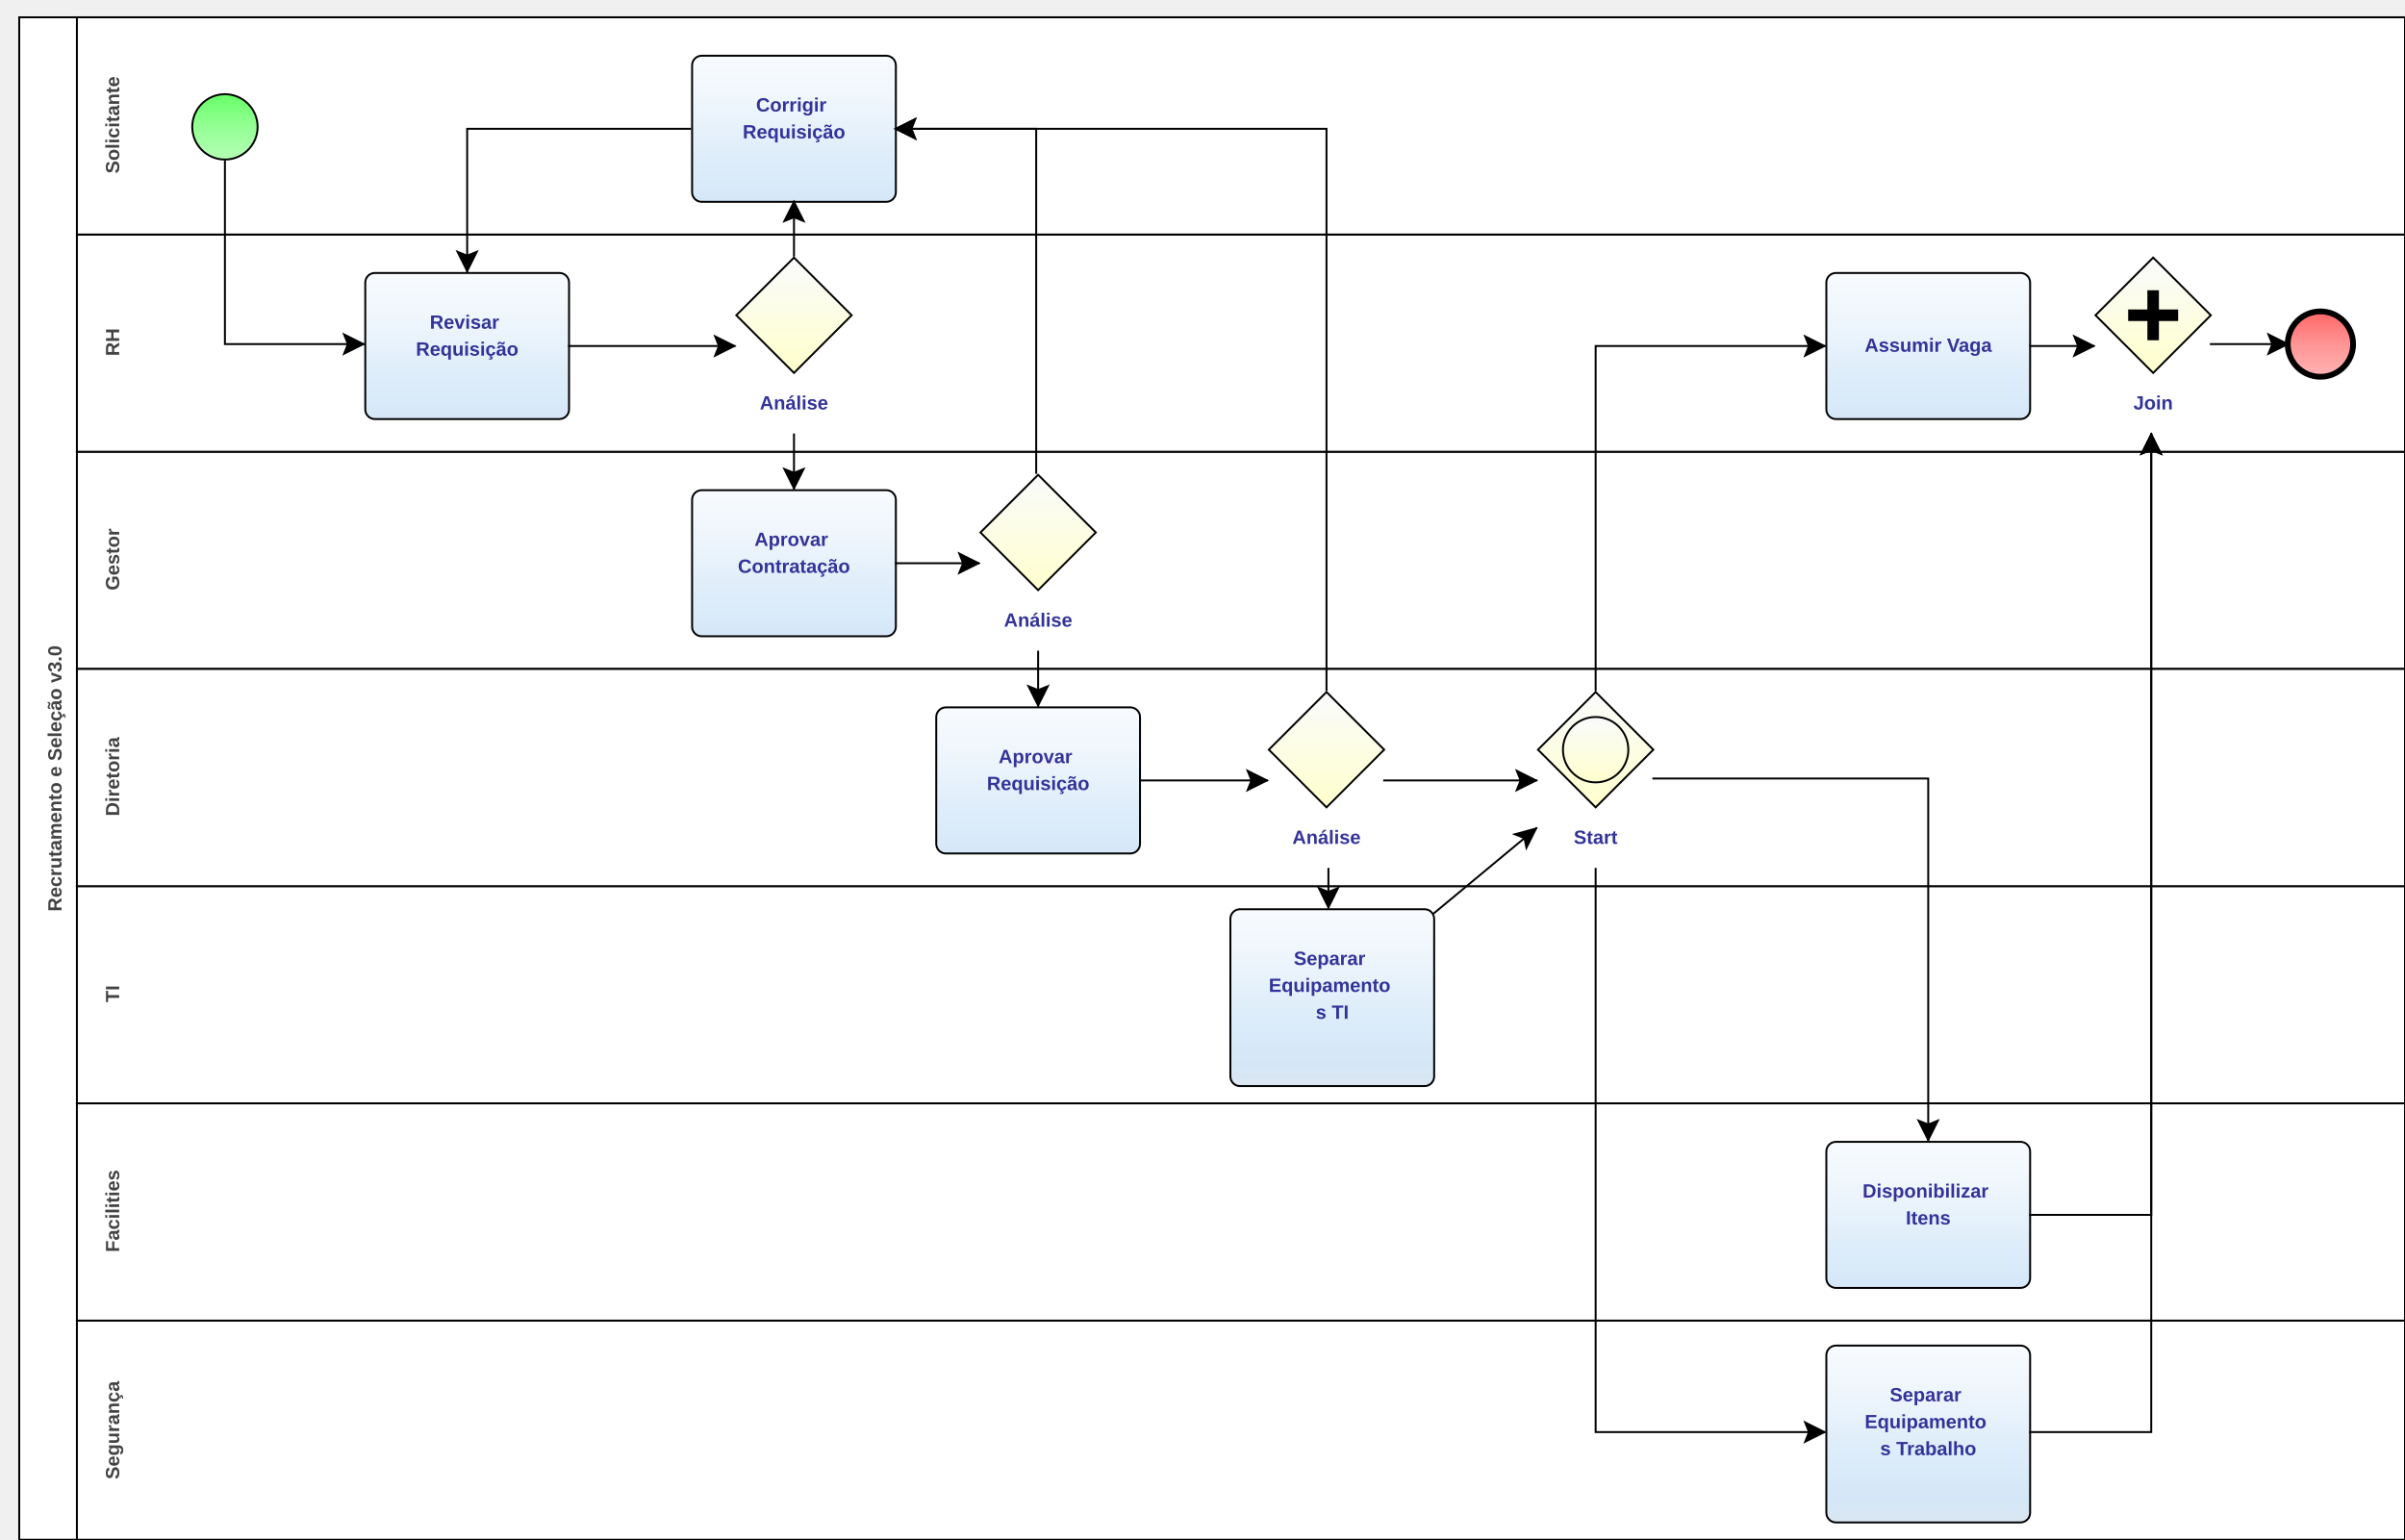
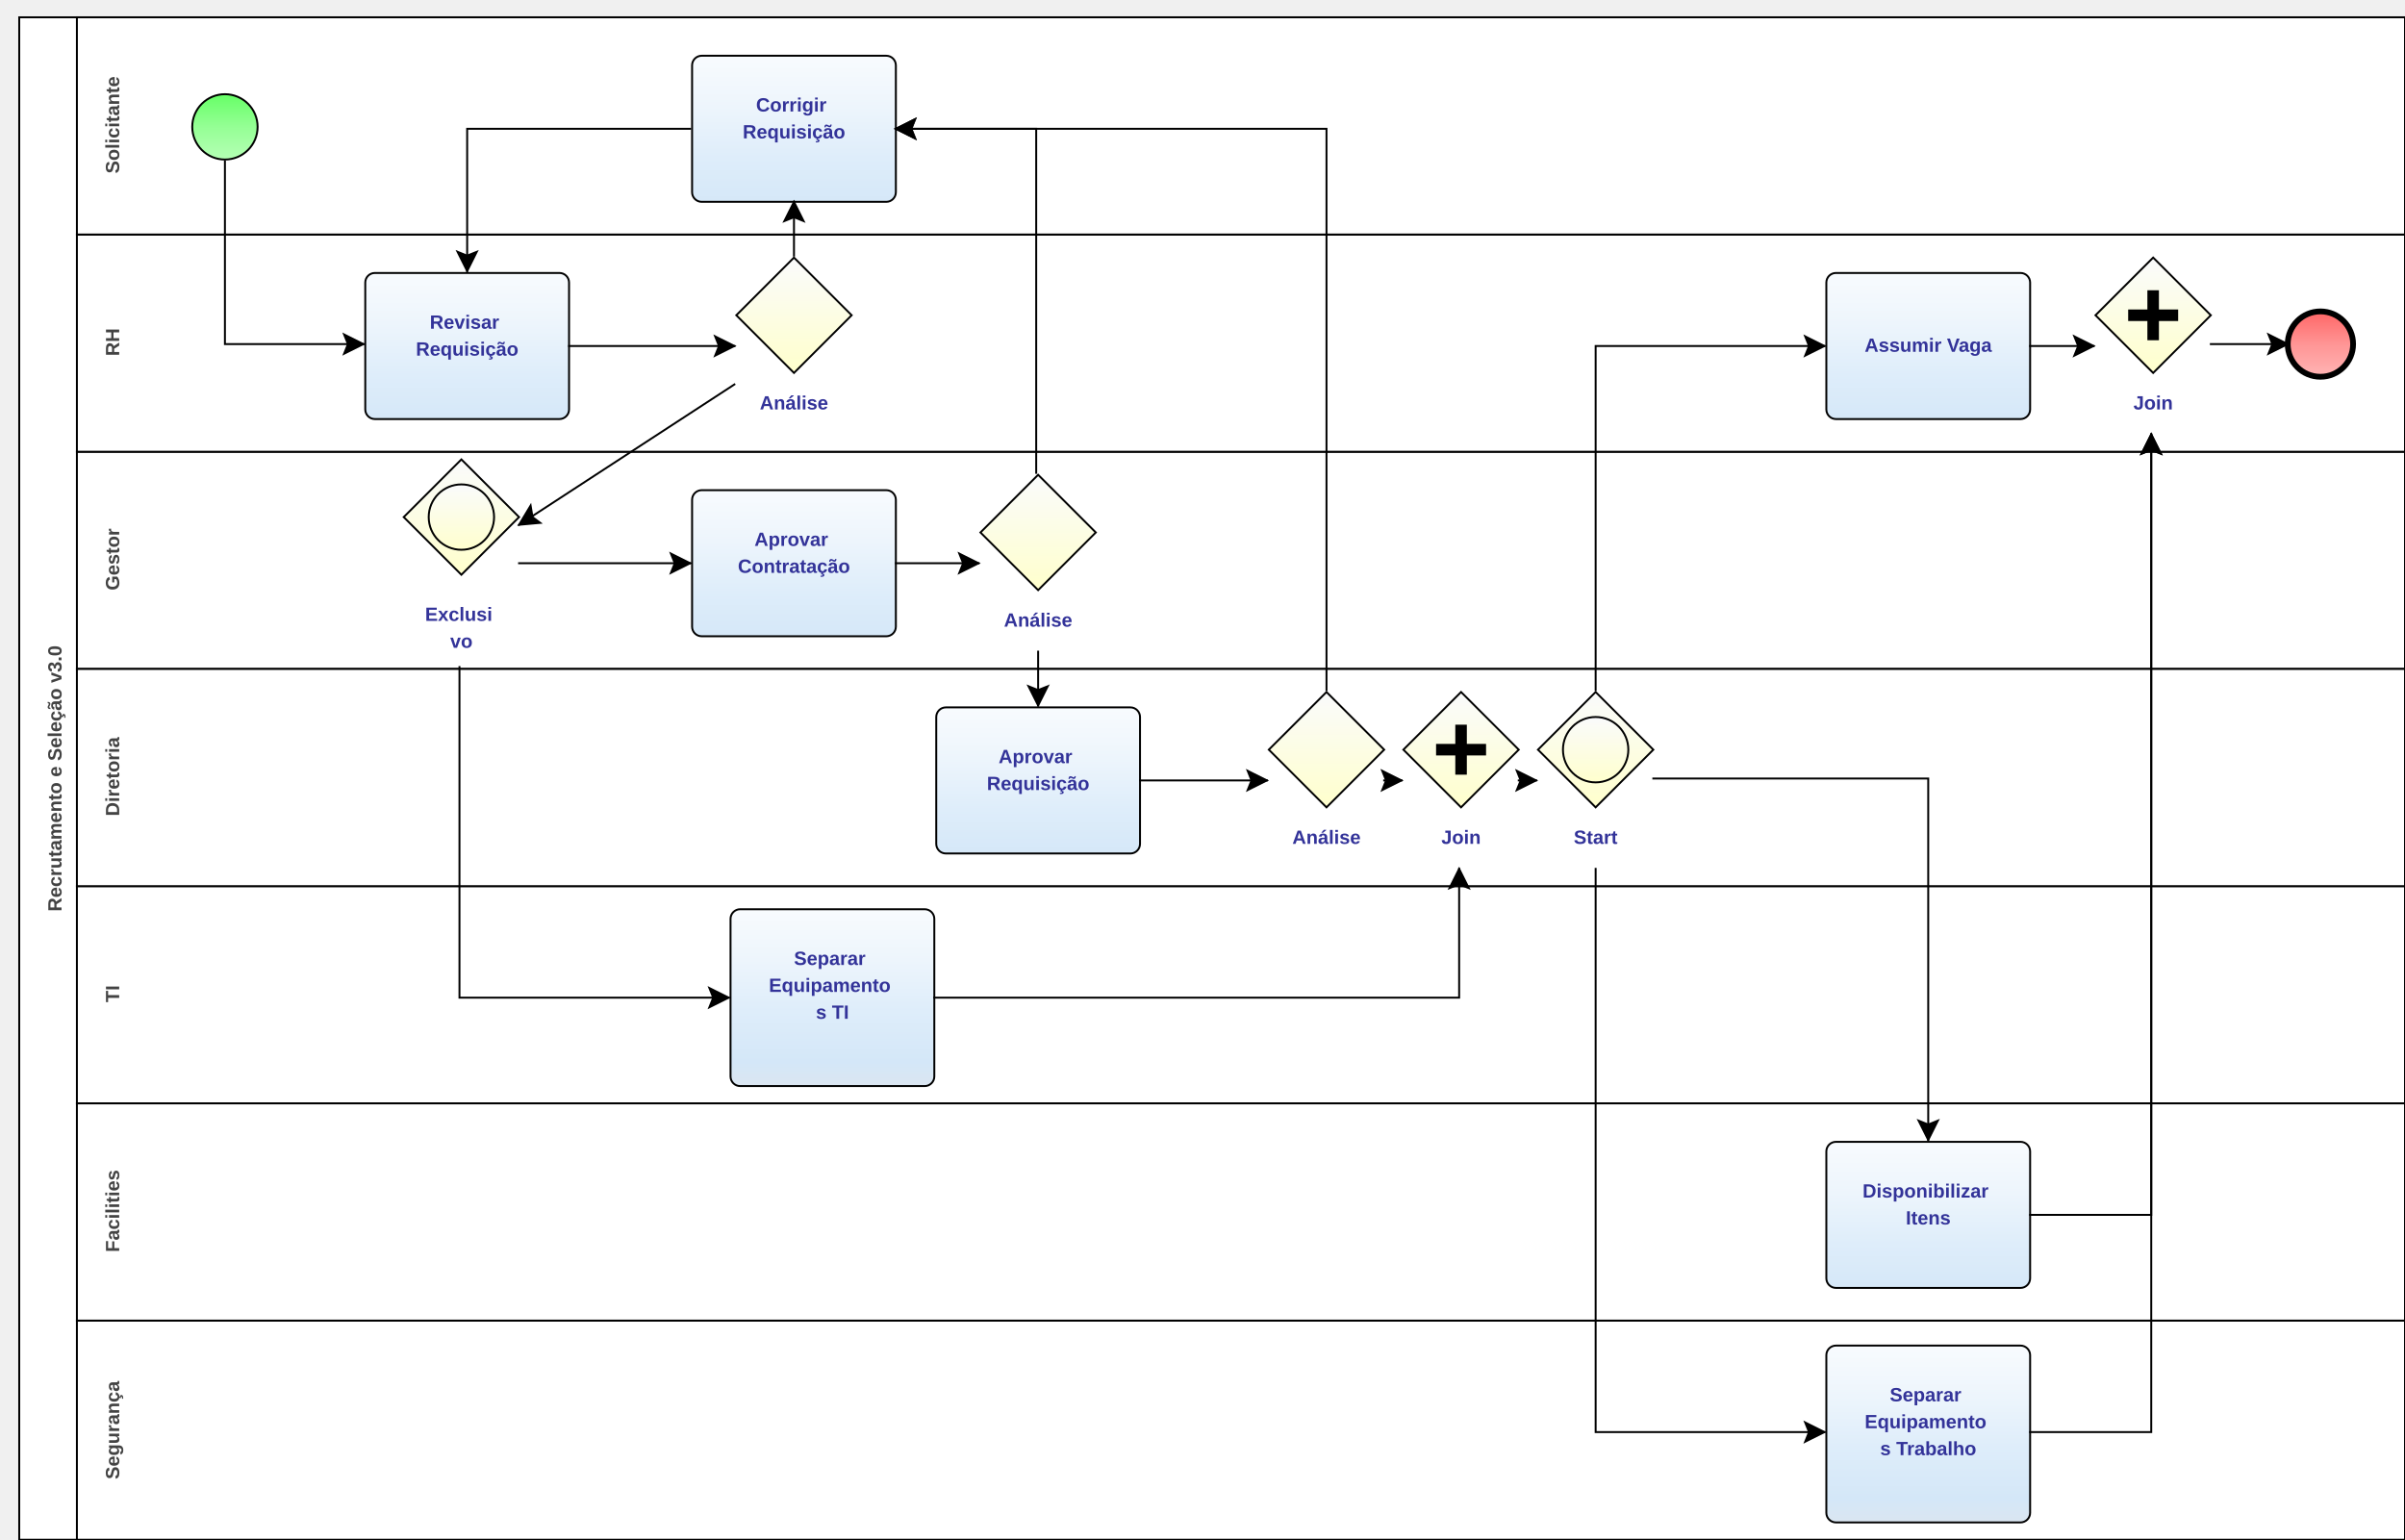
<svg xmlns="http://www.w3.org/2000/svg" xmlns:xlink="http://www.w3.org/1999/xlink" style="stroke-dasharray:none; shape-rendering:auto; font-family:'Arial'; text-rendering:auto; fill-opacity:1; color-interpolation:auto; color-rendering:auto; font-size:12; fill:black; stroke:black; image-rendering:auto; stroke-miterlimit:10; stroke-linecap:square; stroke-linejoin:miter; font-style:normal; stroke-width:1; stroke-dashoffset:0; font-weight:normal; stroke-opacity:1;" contentScriptType="text/ecmascript" preserveAspectRatio="xMidYMid meet" zoomAndPan="magnify" version="1.0" contentStyleType="text/css" xml:xlink="http://www.w3.org/1999/xlink" width="1251" height="801">
  <rect x="10" y="9" width="1241" height="792" ry="0" rx="0" style="stroke:#000000; fill:#FFFFFF" />
  <rect x="40" y="235" width="1211" height="113" ry="0" rx="0" style="stroke:#000000; fill:#FFFFFF" />
  <g componentSequence="8">
    <text x="-291" y="48" transform="rotate(270)" text-anchor="middle" style="font-weight:bold;font-size:10px;stroke:none; fill:#434343">
      <tspan dy="14" x="-291">Gestor</tspan>
    </text>
  </g>
  <rect x="40" y="687" width="1211" height="114" ry="0" rx="0" style="stroke:#000000; fill:#FFFFFF" />
  <g componentSequence="7">
    <text x="-744" y="48" transform="rotate(270)" text-anchor="middle" style="font-weight:bold;font-size:10px;stroke:none; fill:#434343">
      <tspan dy="14" x="-744">Segurança</tspan>
    </text>
  </g>
  <rect x="40" y="461" width="1211" height="113" ry="0" rx="0" style="stroke:#000000; fill:#FFFFFF" />
  <g componentSequence="6">
    <text x="-517" y="48" transform="rotate(270)" text-anchor="middle" style="font-weight:bold;font-size:10px;stroke:none; fill:#434343">
      <tspan dy="14" x="-517">TI</tspan>
    </text>
  </g>
  <rect x="40" y="348" width="1211" height="113" ry="0" rx="0" style="stroke:#000000; fill:#FFFFFF" />
  <g componentSequence="5">
    <text x="-404" y="48" transform="rotate(270)" text-anchor="middle" style="font-weight:bold;font-size:10px;stroke:none; fill:#434343">
      <tspan dy="14" x="-404">Diretoria</tspan>
    </text>
  </g>
  <rect x="40" y="122" width="1211" height="113" ry="0" rx="0" style="stroke:#000000; fill:#FFFFFF" />
  <g componentSequence="4">
    <text x="-178" y="48" transform="rotate(270)" text-anchor="middle" style="font-weight:bold;font-size:10px;stroke:none; fill:#434343">
      <tspan dy="14" x="-178">RH</tspan>
    </text>
  </g>
  <rect x="40" y="574" width="1211" height="113" ry="0" rx="0" style="stroke:#000000; fill:#FFFFFF" />
  <g componentSequence="3">
    <text x="-630" y="48" transform="rotate(270)" text-anchor="middle" style="font-weight:bold;font-size:10px;stroke:none; fill:#434343">
      <tspan dy="14" x="-630">Facilities</tspan>
    </text>
  </g>
  <rect x="40" y="9" width="1211" height="113" ry="0" rx="0" style="stroke:#000000; fill:#FFFFFF" />
  <g componentSequence="2">
    <text x="-65" y="48" transform="rotate(270)" text-anchor="middle" style="font-weight:bold;font-size:10px;stroke:none; fill:#434343">
      <tspan dy="14" x="-65">Solicitante</tspan>
    </text>
  </g>
  <g componentSequence="1">
    <text x="-405" y="18" transform="rotate(270)" text-anchor="middle" style="font-weight:bold;font-size:10px;stroke:none; fill:#434343">
      <tspan dy="14" x="-405">Recrutamento e Seleção v3.0</tspan>
    </text>
  </g>
  <g sequence="1">
-     <ellipse cx="117" cy="66" rx="17" ry="17" stroke-width="1" style="fill:url(#linearGradient66FF6696FF96B6FFB6_1713442101);" stroke="336633" />
+     <ellipse cx="117" cy="66" rx="17" ry="17" stroke-width="1" style="fill:url(#linearGradient66FF6696FF96B6FFB6_564213942);" stroke="336633" />
  </g>
  <g sequence="2">
-     <rect x="950" y="142" width="106" height="76" ry="5" rx="5" style="fill:url(#linearGradientF8FBFEEDF5FCDEEDFAD4E7F8E2E5E9_1759969153);" stroke="191970" />
+     <rect x="950" y="142" width="106" height="76" ry="5" rx="5" style="fill:url(#linearGradientF8FBFEEDF5FCDEEDFAD4E7F8E2E5E9_795267826);" stroke="191970" />
  </g>
  <g componentSequence="2">
    <text x="1003" y="169" text-anchor="middle" style="font-weight:bold;font-size:10px;stroke:none; fill:#333399">
      <tspan dy="14" x="1003">Assumir Vaga</tspan>
    </text>
  </g>
  <g sequence="10">
-     <rect x="640" y="473" width="106" height="92" ry="5" rx="5" style="fill:url(#linearGradientF8FBFEEDF5FCDEEDFAD4E7F8E2E5E9_1826186821);" stroke="191970" />
+     <rect x="380" y="473" width="106" height="92" ry="5" rx="5" style="fill:url(#linearGradientF8FBFEEDF5FCDEEDFAD4E7F8E2E5E9_727274438);" stroke="191970" />
  </g>
  <g componentSequence="10">
-     <text x="693" y="488" text-anchor="middle" style="font-weight:bold;font-size:10px;stroke:none; fill:#333399">
-       <tspan dy="14" x="693">Separar</tspan>
-       <tspan dy="14" x="693">Equipamento</tspan>
-       <tspan dy="14" x="693">s TI</tspan>
+     <text x="433" y="488" text-anchor="middle" style="font-weight:bold;font-size:10px;stroke:none; fill:#333399">
+       <tspan dy="14" x="433">Separar</tspan>
+       <tspan dy="14" x="433">Equipamento</tspan>
+       <tspan dy="14" x="433">s TI</tspan>
    </text>
  </g>
  <g sequence="12">
-     <polygon points=" 1090 164 1120 134 1150 164 1120 194 1090 164" style="fill:url(#linearGradientFAFBFCFFFFCC_702281146);" stroke="000000" />
+     <polygon points=" 1090 164 1120 134 1150 164 1120 194 1090 164" style="fill:url(#linearGradientFAFBFCFFFFCC_1851513033);" stroke="000000" />
  </g>
  <path style="fill:none; stroke-width:6; stroke:#000000;" d="M1110.0 164.0 L1130.0 164.0" />
  <path style="fill:none; stroke-width:6; stroke:#000000;" d="M1120.0 154.0 L1120.0 174.0" />
  <g componentSequence="12">
    <text x="1120" y="199" text-anchor="middle" style="font-weight:bold;font-size:10px;stroke:none; fill:#333399">
      <tspan dy="14" x="1120">Join</tspan>
    </text>
  </g>
  <g sequence="35">
-     <ellipse cx="1207" cy="179" rx="17" ry="17" stroke-width="3" style="fill:url(#linearGradientFF6666FF9696FFB6B6_1207766289);" stroke="993333" />
+     <ellipse cx="1207" cy="179" rx="17" ry="17" stroke-width="3" style="fill:url(#linearGradientFF6666FF9696FFB6B6_1184315708);" stroke="993333" />
  </g>
  <g sequence="56">
-     <rect x="950" y="594" width="106" height="76" ry="5" rx="5" style="fill:url(#linearGradientF8FBFEEDF5FCDEEDFAD4E7F8E2E5E9_406386840);" stroke="191970" />
+     <rect x="950" y="594" width="106" height="76" ry="5" rx="5" style="fill:url(#linearGradientF8FBFEEDF5FCDEEDFAD4E7F8E2E5E9_1602196062);" stroke="191970" />
  </g>
  <g componentSequence="56">
    <text x="1003" y="609" text-anchor="middle" style="font-weight:bold;font-size:10px;stroke:none; fill:#333399">
      <tspan dy="14" x="1003">Disponibilizar</tspan>
      <tspan dy="14" x="1003">Itens</tspan>
    </text>
  </g>
  <g sequence="61">
-     <polygon points=" 800 390 830 360 860 390 830 420 800 390" style="fill:url(#linearGradientFAFBFCFFFFCC_1072979604);" stroke="000000" />
-   </g>
-   <ellipse cx="830" cy="390" rx="17" ry="17" stroke-width="1" style="fill:url(#linearGradientFAFBFCFFFFCC_1240730357);" stroke="000000" />
+     <polygon points=" 800 390 830 360 860 390 830 420 800 390" style="fill:url(#linearGradientFAFBFCFFFFCC_1046031636);" stroke="000000" />
+   </g>
+   <ellipse cx="830" cy="390" rx="17" ry="17" stroke-width="1" style="fill:url(#linearGradientFAFBFCFFFFCC_242493318);" stroke="000000" />
  <g componentSequence="61">
    <text x="830" y="425" text-anchor="middle" style="font-weight:bold;font-size:10px;stroke:none; fill:#333399">
      <tspan dy="14" x="830">Start</tspan>
    </text>
  </g>
  <g sequence="68">
-     <rect x="190" y="142" width="106" height="76" ry="5" rx="5" style="fill:url(#linearGradientF8FBFEEDF5FCDEEDFAD4E7F8E2E5E9_1716392799);" stroke="191970" />
+     <rect x="190" y="142" width="106" height="76" ry="5" rx="5" style="fill:url(#linearGradientF8FBFEEDF5FCDEEDFAD4E7F8E2E5E9_1901441453);" stroke="191970" />
  </g>
  <g componentSequence="68">
    <text x="243" y="157" text-anchor="middle" style="font-weight:bold;font-size:10px;stroke:none; fill:#333399">
      <tspan dy="14" x="243">Revisar</tspan>
      <tspan dy="14" x="243">Requisição</tspan>
    </text>
  </g>
  <g sequence="69">
-     <polygon points=" 383 164 413 134 443 164 413 194 383 164" style="fill:url(#linearGradientFAFBFCFFFFCC_963500854);" stroke="000000" />
+     <polygon points=" 383 164 413 134 443 164 413 194 383 164" style="fill:url(#linearGradientFAFBFCFFFFCC_1385898171);" stroke="000000" />
  </g>
  <g componentSequence="69">
    <text x="413" y="199" text-anchor="middle" style="font-weight:bold;font-size:10px;stroke:none; fill:#333399">
      <tspan dy="14" x="413">Análise</tspan>
    </text>
  </g>
  <g sequence="71">
-     <rect x="360" y="29" width="106" height="76" ry="5" rx="5" style="fill:url(#linearGradientF8FBFEEDF5FCDEEDFAD4E7F8E2E5E9_619721329);" stroke="191970" />
+     <rect x="360" y="29" width="106" height="76" ry="5" rx="5" style="fill:url(#linearGradientF8FBFEEDF5FCDEEDFAD4E7F8E2E5E9_626886257);" stroke="191970" />
  </g>
  <g componentSequence="71">
    <text x="413" y="44" text-anchor="middle" style="font-weight:bold;font-size:10px;stroke:none; fill:#333399">
      <tspan dy="14" x="413">Corrigir</tspan>
      <tspan dy="14" x="413">Requisição</tspan>
    </text>
  </g>
  <g sequence="74">
-     <rect x="487" y="368" width="106" height="76" ry="5" rx="5" style="fill:url(#linearGradientF8FBFEEDF5FCDEEDFAD4E7F8E2E5E9_1304049592);" stroke="191970" />
+     <rect x="487" y="368" width="106" height="76" ry="5" rx="5" style="fill:url(#linearGradientF8FBFEEDF5FCDEEDFAD4E7F8E2E5E9_171629899);" stroke="191970" />
  </g>
  <g componentSequence="74">
    <text x="540" y="383" text-anchor="middle" style="font-weight:bold;font-size:10px;stroke:none; fill:#333399">
      <tspan dy="14" x="540">Aprovar</tspan>
      <tspan dy="14" x="540">Requisição</tspan>
    </text>
  </g>
  <g sequence="82">
-     <polygon points=" 660 390 690 360 720 390 690 420 660 390" style="fill:url(#linearGradientFAFBFCFFFFCC_1534595515);" stroke="000000" />
+     <polygon points=" 660 390 690 360 720 390 690 420 660 390" style="fill:url(#linearGradientFAFBFCFFFFCC_1455349112);" stroke="000000" />
  </g>
  <g componentSequence="82">
    <text x="690" y="425" text-anchor="middle" style="font-weight:bold;font-size:10px;stroke:none; fill:#333399">
      <tspan dy="14" x="690">Análise</tspan>
    </text>
  </g>
  <g sequence="91">
-     <rect x="950" y="700" width="106" height="92" ry="5" rx="5" style="fill:url(#linearGradientF8FBFEEDF5FCDEEDFAD4E7F8E2E5E9_203150729);" stroke="191970" />
+     <rect x="950" y="700" width="106" height="92" ry="5" rx="5" style="fill:url(#linearGradientF8FBFEEDF5FCDEEDFAD4E7F8E2E5E9_1563144684);" stroke="191970" />
  </g>
  <g componentSequence="91">
    <text x="1003" y="715" text-anchor="middle" style="font-weight:bold;font-size:10px;stroke:none; fill:#333399">
      <tspan dy="14" x="1003">Separar</tspan>
      <tspan dy="14" x="1003">Equipamento</tspan>
      <tspan dy="14" x="1003">s Trabalho</tspan>
    </text>
  </g>
  <g sequence="95">
-     <rect x="360" y="255" width="106" height="76" ry="5" rx="5" style="fill:url(#linearGradientF8FBFEEDF5FCDEEDFAD4E7F8E2E5E9_702352833);" stroke="191970" />
+     <rect x="360" y="255" width="106" height="76" ry="5" rx="5" style="fill:url(#linearGradientF8FBFEEDF5FCDEEDFAD4E7F8E2E5E9_344775222);" stroke="191970" />
  </g>
  <g componentSequence="95">
    <text x="413" y="270" text-anchor="middle" style="font-weight:bold;font-size:10px;stroke:none; fill:#333399">
      <tspan dy="14" x="413">Aprovar</tspan>
      <tspan dy="14" x="413">Contratação</tspan>
    </text>
  </g>
  <g sequence="98">
-     <polygon points=" 510 277 540 247 570 277 540 307 510 277" style="fill:url(#linearGradientFAFBFCFFFFCC_902228149);" stroke="000000" />
+     <polygon points=" 510 277 540 247 570 277 540 307 510 277" style="fill:url(#linearGradientFAFBFCFFFFCC_1216388457);" stroke="000000" />
  </g>
  <g componentSequence="98">
    <text x="540" y="312" text-anchor="middle" style="font-weight:bold;font-size:10px;stroke:none; fill:#333399">
      <tspan dy="14" x="540">Análise</tspan>
    </text>
  </g>
+   <g sequence="110">
+     <polygon points=" 210 269 240 239 270 269 240 299 210 269" style="fill:url(#linearGradientFAFBFCFFFFCC_1752554524);" stroke="000000" />
+   </g>
+   <ellipse cx="240" cy="269" rx="17" ry="17" stroke-width="1" style="fill:url(#linearGradientFAFBFCFFFFCC_1758573615);" stroke="000000" />
+   <g componentSequence="110">
+     <text x="240" y="309" text-anchor="middle" style="font-weight:bold;font-size:10px;stroke:none; fill:#333399">
+       <tspan dy="14" x="240">Exclusi</tspan>
+       <tspan dy="14" x="240">vo</tspan>
+     </text>
+   </g>
+   <g sequence="113">
+     <polygon points=" 730 390 760 360 790 390 760 420 730 390" style="fill:url(#linearGradientFAFBFCFFFFCC_444505705);" stroke="000000" />
+   </g>
+   <path style="fill:none; stroke-width:6; stroke:#000000;" d="M750.0 390.0 L770.0 390.0" />
+   <path style="fill:none; stroke-width:6; stroke:#000000;" d="M760.0 380.0 L760.0 400.0" />
+   <g componentSequence="113">
+     <text x="760" y="425" text-anchor="middle" style="font-weight:bold;font-size:10px;stroke:none; fill:#333399">
+       <tspan dy="14" x="760">Join</tspan>
+     </text>
+   </g>
  <g componentSequence="58">
    <text x="1129" y="461" style="font-size:10px;font-weight:none;stroke:none; fill:#333399" text-anchor="left" />
  </g>
  <g componentSequence="65">
    <text x="1013" y="428" style="font-size:10px;font-weight:none;stroke:none; fill:#333399" text-anchor="left" />
  </g>
  <g componentSequence="70">
    <text x="349" y="180" style="font-size:10px;font-weight:none;stroke:none; fill:#333399" text-anchor="left" />
  </g>
  <g componentSequence="83">
    <text x="636" y="406" style="font-size:10px;font-weight:none;stroke:none; fill:#333399" text-anchor="left" />
  </g>
  <g componentSequence="85">
    <text x="700" y="101" style="font-size:10px;font-weight:none;stroke:none; fill:#333399" text-anchor="left" />
  </g>
-   <g componentSequence="86">
-     <text x="770" y="406" style="font-size:10px;font-weight:none;stroke:none; fill:#333399" text-anchor="left" />
-   </g>
  <g componentSequence="87">
    <text x="840" y="210" style="font-size:10px;font-weight:none;stroke:none; fill:#333399" text-anchor="left" />
  </g>
  <g componentSequence="88">
    <text x="1180" y="179" style="font-size:10px;font-weight:none;stroke:none; fill:#333399" text-anchor="left" />
  </g>
  <g componentSequence="89">
    <text x="1083" y="180" style="font-size:10px;font-weight:none;stroke:none; fill:#333399" text-anchor="left" />
  </g>
  <g componentSequence="92">
    <text x="840" y="658" style="font-size:10px;font-weight:none;stroke:none; fill:#333399" text-anchor="left" />
  </g>
  <g componentSequence="93">
    <text x="1129" y="517" style="font-size:10px;font-weight:none;stroke:none; fill:#333399" text-anchor="left" />
  </g>
  <g componentSequence="99">
    <text x="498" y="293" style="font-size:10px;font-weight:none;stroke:none; fill:#333399" text-anchor="left" />
  </g>
  <g componentSequence="100">
    <text x="127" y="168" style="font-size:10px;font-weight:none;stroke:none; fill:#333399" text-anchor="left" />
  </g>
  <g componentSequence="101">
    <text x="423" y="119" style="font-size:10px;font-weight:none;stroke:none; fill:#333399" text-anchor="left" />
  </g>
  <g componentSequence="102">
    <text x="274" y="67" style="font-size:10px;font-weight:none;stroke:none; fill:#333399" text-anchor="left" />
  </g>
-   <g componentSequence="103">
-     <text x="423" y="240" style="font-size:10px;font-weight:none;stroke:none; fill:#333399" text-anchor="left" />
-   </g>
  <g componentSequence="104">
    <text x="550" y="353" style="font-size:10px;font-weight:none;stroke:none; fill:#333399" text-anchor="left" />
  </g>
  <g componentSequence="105">
    <text x="549" y="120" style="font-size:10px;font-weight:none;stroke:none; fill:#333399" text-anchor="left" />
  </g>
-   <g componentSequence="106">
-     <text x="701" y="462" style="font-size:10px;font-weight:none;stroke:none; fill:#333399" text-anchor="left" />
-   </g>
-   <g componentSequence="107">
-     <text x="783" y="453" style="font-size:10px;font-weight:none;stroke:none; fill:#333399" text-anchor="left" />
+   <g componentSequence="109">
+     <text x="336" y="237" style="font-size:10px;font-weight:none;stroke:none; fill:#333399" text-anchor="left" />
+   </g>
+   <g componentSequence="111">
+     <text x="325" y="293" style="font-size:10px;font-weight:none;stroke:none; fill:#333399" text-anchor="left" />
+   </g>
+   <g componentSequence="112">
+     <text x="249" y="503" style="font-size:10px;font-weight:none;stroke:none; fill:#333399" text-anchor="left" />
+   </g>
+   <g componentSequence="114">
+     <text x="735" y="406" style="font-size:10px;font-weight:none;stroke:none; fill:#333399" text-anchor="left" />
+   </g>
+   <g componentSequence="115">
+     <text x="666" y="519" style="font-size:10px;font-weight:none;stroke:none; fill:#333399" text-anchor="left" />
+   </g>
+   <g componentSequence="116">
+     <text x="805" y="406" style="font-size:10px;font-weight:none;stroke:none; fill:#333399" text-anchor="left" />
  </g>
  <path style="fill:none; stroke:#000000;stroke-width:1" d="M117.0 84.0 L117.0 179.0 L189.0 179.0" />
  <polygon style="fill:#000000; stroke:#000000;" points=" 179 174 189 179 179 184 181 179" />
  <path style="fill:none; stroke:#000000;stroke-width:1" d="M1056.0 180.0 L1089.0 180.0" />
  <polygon style="fill:#000000; stroke:#000000;" points=" 1079 175 1089 180 1079 185 1081 180" />
  <path style="fill:none; stroke:#000000;stroke-width:1" d="M830.0 359.0 L830.0 180.0 L949.0 180.0" />
  <polygon style="fill:#000000; stroke:#000000;" points=" 939 175 949 180 939 185 941 180" />
+   <path style="fill:none; stroke:#000000;stroke-width:1" d="M486.0 519.0 L759.0 519.0 L759.0 452.0" />
+   <polygon style="fill:#000000; stroke:#000000;" points=" 754 462 759 452 764 462 759 460" />
+   <path style="fill:none; stroke:#000000;stroke-width:1" d="M239.0 347.0 L239.0 519.0 L379.0 519.0" />
+   <polygon style="fill:#000000; stroke:#000000;" points=" 369 514 379 519 369 524 371 519" />
  <path style="fill:none; stroke:#000000;stroke-width:1" d="M1150.0 179.0 L1190.0 179.0" />
  <polygon style="fill:#000000; stroke:#000000;" points=" 1180 174 1190 179 1180 184 1182 179" />
  <path style="fill:none; stroke:#000000;stroke-width:1" d="M1056.0 632.0 L1119.0 632.0 L1119.0 226.0" />
  <polygon style="fill:#000000; stroke:#000000;" points=" 1114 236 1119 226 1124 236 1119 234" />
  <path style="fill:none; stroke:#000000;stroke-width:1" d="M1056.0 745.0 L1119.0 745.0 L1119.0 226.0" />
  <polygon style="fill:#000000; stroke:#000000;" points=" 1114 236 1119 226 1124 236 1119 234" />
  <path style="fill:none; stroke:#000000;stroke-width:1" d="M860.0 405.0 L1003.0 405.0 L1003.0 593.0" />
  <polygon style="fill:#000000; stroke:#000000;" points=" 1008 583 1003 593 998 583 1003 585" />
  <path style="fill:none; stroke:#000000;stroke-width:1" d="M830.0 452.0 L830.0 745.0 L949.0 745.0" />
  <polygon style="fill:#000000; stroke:#000000;" points=" 939 740 949 745 939 750 941 745" />
-   <path style="fill:none; stroke:#000000;stroke-width:1" d="M720.0 406.0 L799.0 406.0" />
+   <path style="fill:none; stroke:#000000;stroke-width:1" d="M790.0 406.0 L799.0 406.0" />
  <polygon style="fill:#000000; stroke:#000000;" points=" 789 401 799 406 789 411 791 406" />
  <path style="fill:none; stroke:#000000;stroke-width:1" d="M296.0 180.0 L382.0 180.0" />
  <polygon style="fill:#000000; stroke:#000000;" points=" 372 175 382 180 372 185 374 180" />
  <path style="fill:none; stroke:#000000;stroke-width:1" d="M359.0 67.0 L243.0 67.0 L243.0 141.0" />
  <polygon style="fill:#000000; stroke:#000000;" points=" 248 131 243 141 238 131 243 133" />
  <path style="fill:none; stroke:#000000;stroke-width:1" d="M413.0 133.0 L413.0 105.0" />
  <polygon style="fill:#000000; stroke:#000000;" points=" 408 115 413 105 418 115 413 113" />
-   <path style="fill:none; stroke:#000000;stroke-width:1" d="M413.0 226.0 L413.0 254.0" />
-   <polygon style="fill:#000000; stroke:#000000;" points=" 418 244 413 254 408 244 413 246" />
+   <path style="fill:none; stroke:#000000;stroke-width:1" d="M382.0 200.0 L270.0 273.0" />
+   <polygon style="fill:#000000; stroke:#000000;" points=" 281 272 270 273 276 263 277 269" />
  <path style="fill:none; stroke:#000000;stroke-width:1" d="M690.0 359.0 L690.0 67.0 L466.0 67.0" />
  <polygon style="fill:#000000; stroke:#000000;" points=" 476 72 466 67 476 62 474 67" />
  <path style="fill:none; stroke:#000000;stroke-width:1" d="M539.0 246.0 L539.0 67.0 L466.0 67.0" />
  <polygon style="fill:#000000; stroke:#000000;" points=" 476 72 466 67 476 62 474 67" />
  <path style="fill:none; stroke:#000000;stroke-width:1" d="M593.0 406.0 L659.0 406.0" />
  <polygon style="fill:#000000; stroke:#000000;" points=" 649 401 659 406 649 411 651 406" />
  <path style="fill:none; stroke:#000000;stroke-width:1" d="M540.0 339.0 L540.0 367.0" />
  <polygon style="fill:#000000; stroke:#000000;" points=" 545 357 540 367 535 357 540 359" />
+   <path style="fill:none; stroke:#000000;stroke-width:1" d="M720.0 406.0 L729.0 406.0" />
+   <polygon style="fill:#000000; stroke:#000000;" points=" 719 401 729 406 719 411 721 406" />
  <path style="fill:none; stroke:#000000;stroke-width:1" d="M466.0 293.0 L509.0 293.0" />
  <polygon style="fill:#000000; stroke:#000000;" points=" 499 288 509 293 499 298 501 293" />
-   <path style="fill:none; stroke:#000000;stroke-width:1" d="M691.0 452.0 L691.0 472.0" />
-   <polygon style="fill:#000000; stroke:#000000;" points=" 696 462 691 472 686 462 691 464" />
-   <path style="fill:none; stroke:#000000;stroke-width:1" d="M746.0 475.0 L799.0 431.0" />
-   <polygon style="fill:#000000; stroke:#000000;" points=" 788 434 799 431 794 441 793 436" />
+   <path style="fill:none; stroke:#000000;stroke-width:1" d="M270.0 293.0 L359.0 293.0" />
+   <polygon style="fill:#000000; stroke:#000000;" points=" 349 288 359 293 349 298 351 293" />
  <defs>
-     <linearGradient xlink:href="#linearGradient66FF6696FF96B6FFB6" id="linearGradient66FF6696FF96B6FFB6_1713442101" x1="0" y1="49.0" x2="0" y2="84.0" gradientUnits="userSpaceOnUse" xlink:type="simple" xlink:actuate="onLoad" xlink:show="other" />
+     <linearGradient xlink:href="#linearGradient66FF6696FF96B6FFB6" id="linearGradient66FF6696FF96B6FFB6_564213942" x1="0" y1="49.0" x2="0" y2="84.0" gradientUnits="userSpaceOnUse" xlink:type="simple" xlink:actuate="onLoad" xlink:show="other" />
    <linearGradient id="linearGradient66FF6696FF96B6FFB6">
      <stop style="stop-color:#66FF66;stop-opacity:1;" offset="0.0" id="stop66FF66" />
      <stop style="stop-color:#96FF96;stop-opacity:1;" offset="0.5" id="stop96FF96" />
      <stop style="stop-color:#B6FFB6;stop-opacity:1;" offset="1.0" id="stopB6FFB6" />
    </linearGradient>
-     <linearGradient xlink:href="#linearGradientF8FBFEEDF5FCDEEDFAD4E7F8E2E5E9" id="linearGradientF8FBFEEDF5FCDEEDFAD4E7F8E2E5E9_1759969153" x1="0" y1="142.0" x2="0" y2="248.0" gradientUnits="userSpaceOnUse" xlink:type="simple" xlink:actuate="onLoad" xlink:show="other" />
+     <linearGradient xlink:href="#linearGradientF8FBFEEDF5FCDEEDFAD4E7F8E2E5E9" id="linearGradientF8FBFEEDF5FCDEEDFAD4E7F8E2E5E9_795267826" x1="0" y1="142.0" x2="0" y2="248.0" gradientUnits="userSpaceOnUse" xlink:type="simple" xlink:actuate="onLoad" xlink:show="other" />
    <linearGradient id="linearGradientF8FBFEEDF5FCDEEDFAD4E7F8E2E5E9">
      <stop style="stop-color:#F8FBFE;stop-opacity:1;" offset="0.0" id="stopF8FBFE" />
      <stop style="stop-color:#EDF5FC;stop-opacity:1;" offset="0.25" id="stopEDF5FC" />
      <stop style="stop-color:#DEEDFA;stop-opacity:1;" offset="0.5" id="stopDEEDFA" />
      <stop style="stop-color:#D4E7F8;stop-opacity:1;" offset="0.75" id="stopD4E7F8" />
      <stop style="stop-color:#E2E5E9;stop-opacity:1;" offset="1.0" id="stopE2E5E9" />
    </linearGradient>
-     <linearGradient xlink:href="#linearGradientF8FBFEEDF5FCDEEDFAD4E7F8E2E5E9" id="linearGradientF8FBFEEDF5FCDEEDFAD4E7F8E2E5E9_1826186821" x1="0" y1="473.0" x2="0" y2="579.0" gradientUnits="userSpaceOnUse" xlink:type="simple" xlink:actuate="onLoad" xlink:show="other" />
-     <linearGradient xlink:href="#linearGradientFAFBFCFFFFCC" id="linearGradientFAFBFCFFFFCC_702281146" x1="0" y1="134.0" x2="0" y2="194.0" gradientUnits="userSpaceOnUse" xlink:type="simple" xlink:actuate="onLoad" xlink:show="other" />
+     <linearGradient xlink:href="#linearGradientF8FBFEEDF5FCDEEDFAD4E7F8E2E5E9" id="linearGradientF8FBFEEDF5FCDEEDFAD4E7F8E2E5E9_727274438" x1="0" y1="473.0" x2="0" y2="579.0" gradientUnits="userSpaceOnUse" xlink:type="simple" xlink:actuate="onLoad" xlink:show="other" />
+     <linearGradient xlink:href="#linearGradientFAFBFCFFFFCC" id="linearGradientFAFBFCFFFFCC_1851513033" x1="0" y1="134.0" x2="0" y2="194.0" gradientUnits="userSpaceOnUse" xlink:type="simple" xlink:actuate="onLoad" xlink:show="other" />
    <linearGradient id="linearGradientFAFBFCFFFFCC">
      <stop style="stop-color:#FAFBFC;stop-opacity:1;" offset="0.0" id="stopFAFBFC" />
      <stop style="stop-color:#FFFFCC;stop-opacity:1;" offset="1.0" id="stopFFFFCC" />
    </linearGradient>
-     <linearGradient xlink:href="#linearGradientFF6666FF9696FFB6B6" id="linearGradientFF6666FF9696FFB6B6_1207766289" x1="0" y1="162.0" x2="0" y2="197.0" gradientUnits="userSpaceOnUse" xlink:type="simple" xlink:actuate="onLoad" xlink:show="other" />
+     <linearGradient xlink:href="#linearGradientFF6666FF9696FFB6B6" id="linearGradientFF6666FF9696FFB6B6_1184315708" x1="0" y1="162.0" x2="0" y2="197.0" gradientUnits="userSpaceOnUse" xlink:type="simple" xlink:actuate="onLoad" xlink:show="other" />
    <linearGradient id="linearGradientFF6666FF9696FFB6B6">
      <stop style="stop-color:#FF6666;stop-opacity:1;" offset="0.0" id="stopFF6666" />
      <stop style="stop-color:#FF9696;stop-opacity:1;" offset="0.5" id="stopFF9696" />
      <stop style="stop-color:#FFB6B6;stop-opacity:1;" offset="1.0" id="stopFFB6B6" />
    </linearGradient>
-     <linearGradient xlink:href="#linearGradientF8FBFEEDF5FCDEEDFAD4E7F8E2E5E9" id="linearGradientF8FBFEEDF5FCDEEDFAD4E7F8E2E5E9_406386840" x1="0" y1="594.0" x2="0" y2="700.0" gradientUnits="userSpaceOnUse" xlink:type="simple" xlink:actuate="onLoad" xlink:show="other" />
-     <linearGradient xlink:href="#linearGradientFAFBFCFFFFCC" id="linearGradientFAFBFCFFFFCC_1072979604" x1="0" y1="360.0" x2="0" y2="420.0" gradientUnits="userSpaceOnUse" xlink:type="simple" xlink:actuate="onLoad" xlink:show="other" />
-     <linearGradient xlink:href="#linearGradientFAFBFCFFFFCC" id="linearGradientFAFBFCFFFFCC_1240730357" x1="0" y1="373.0" x2="0" y2="408.0" gradientUnits="userSpaceOnUse" xlink:type="simple" xlink:actuate="onLoad" xlink:show="other" />
-     <linearGradient xlink:href="#linearGradientF8FBFEEDF5FCDEEDFAD4E7F8E2E5E9" id="linearGradientF8FBFEEDF5FCDEEDFAD4E7F8E2E5E9_1716392799" x1="0" y1="142.0" x2="0" y2="248.0" gradientUnits="userSpaceOnUse" xlink:type="simple" xlink:actuate="onLoad" xlink:show="other" />
-     <linearGradient xlink:href="#linearGradientFAFBFCFFFFCC" id="linearGradientFAFBFCFFFFCC_963500854" x1="0" y1="134.0" x2="0" y2="194.0" gradientUnits="userSpaceOnUse" xlink:type="simple" xlink:actuate="onLoad" xlink:show="other" />
-     <linearGradient xlink:href="#linearGradientF8FBFEEDF5FCDEEDFAD4E7F8E2E5E9" id="linearGradientF8FBFEEDF5FCDEEDFAD4E7F8E2E5E9_619721329" x1="0" y1="29.0" x2="0" y2="135.0" gradientUnits="userSpaceOnUse" xlink:type="simple" xlink:actuate="onLoad" xlink:show="other" />
-     <linearGradient xlink:href="#linearGradientF8FBFEEDF5FCDEEDFAD4E7F8E2E5E9" id="linearGradientF8FBFEEDF5FCDEEDFAD4E7F8E2E5E9_1304049592" x1="0" y1="368.0" x2="0" y2="474.0" gradientUnits="userSpaceOnUse" xlink:type="simple" xlink:actuate="onLoad" xlink:show="other" />
-     <linearGradient xlink:href="#linearGradientFAFBFCFFFFCC" id="linearGradientFAFBFCFFFFCC_1534595515" x1="0" y1="360.0" x2="0" y2="420.0" gradientUnits="userSpaceOnUse" xlink:type="simple" xlink:actuate="onLoad" xlink:show="other" />
-     <linearGradient xlink:href="#linearGradientF8FBFEEDF5FCDEEDFAD4E7F8E2E5E9" id="linearGradientF8FBFEEDF5FCDEEDFAD4E7F8E2E5E9_203150729" x1="0" y1="700.0" x2="0" y2="806.0" gradientUnits="userSpaceOnUse" xlink:type="simple" xlink:actuate="onLoad" xlink:show="other" />
-     <linearGradient xlink:href="#linearGradientF8FBFEEDF5FCDEEDFAD4E7F8E2E5E9" id="linearGradientF8FBFEEDF5FCDEEDFAD4E7F8E2E5E9_702352833" x1="0" y1="255.0" x2="0" y2="361.0" gradientUnits="userSpaceOnUse" xlink:type="simple" xlink:actuate="onLoad" xlink:show="other" />
-     <linearGradient xlink:href="#linearGradientFAFBFCFFFFCC" id="linearGradientFAFBFCFFFFCC_902228149" x1="0" y1="247.0" x2="0" y2="307.0" gradientUnits="userSpaceOnUse" xlink:type="simple" xlink:actuate="onLoad" xlink:show="other" />
+     <linearGradient xlink:href="#linearGradientF8FBFEEDF5FCDEEDFAD4E7F8E2E5E9" id="linearGradientF8FBFEEDF5FCDEEDFAD4E7F8E2E5E9_1602196062" x1="0" y1="594.0" x2="0" y2="700.0" gradientUnits="userSpaceOnUse" xlink:type="simple" xlink:actuate="onLoad" xlink:show="other" />
+     <linearGradient xlink:href="#linearGradientFAFBFCFFFFCC" id="linearGradientFAFBFCFFFFCC_1046031636" x1="0" y1="360.0" x2="0" y2="420.0" gradientUnits="userSpaceOnUse" xlink:type="simple" xlink:actuate="onLoad" xlink:show="other" />
+     <linearGradient xlink:href="#linearGradientFAFBFCFFFFCC" id="linearGradientFAFBFCFFFFCC_242493318" x1="0" y1="373.0" x2="0" y2="408.0" gradientUnits="userSpaceOnUse" xlink:type="simple" xlink:actuate="onLoad" xlink:show="other" />
+     <linearGradient xlink:href="#linearGradientF8FBFEEDF5FCDEEDFAD4E7F8E2E5E9" id="linearGradientF8FBFEEDF5FCDEEDFAD4E7F8E2E5E9_1901441453" x1="0" y1="142.0" x2="0" y2="248.0" gradientUnits="userSpaceOnUse" xlink:type="simple" xlink:actuate="onLoad" xlink:show="other" />
+     <linearGradient xlink:href="#linearGradientFAFBFCFFFFCC" id="linearGradientFAFBFCFFFFCC_1385898171" x1="0" y1="134.0" x2="0" y2="194.0" gradientUnits="userSpaceOnUse" xlink:type="simple" xlink:actuate="onLoad" xlink:show="other" />
+     <linearGradient xlink:href="#linearGradientF8FBFEEDF5FCDEEDFAD4E7F8E2E5E9" id="linearGradientF8FBFEEDF5FCDEEDFAD4E7F8E2E5E9_626886257" x1="0" y1="29.0" x2="0" y2="135.0" gradientUnits="userSpaceOnUse" xlink:type="simple" xlink:actuate="onLoad" xlink:show="other" />
+     <linearGradient xlink:href="#linearGradientF8FBFEEDF5FCDEEDFAD4E7F8E2E5E9" id="linearGradientF8FBFEEDF5FCDEEDFAD4E7F8E2E5E9_171629899" x1="0" y1="368.0" x2="0" y2="474.0" gradientUnits="userSpaceOnUse" xlink:type="simple" xlink:actuate="onLoad" xlink:show="other" />
+     <linearGradient xlink:href="#linearGradientFAFBFCFFFFCC" id="linearGradientFAFBFCFFFFCC_1455349112" x1="0" y1="360.0" x2="0" y2="420.0" gradientUnits="userSpaceOnUse" xlink:type="simple" xlink:actuate="onLoad" xlink:show="other" />
+     <linearGradient xlink:href="#linearGradientF8FBFEEDF5FCDEEDFAD4E7F8E2E5E9" id="linearGradientF8FBFEEDF5FCDEEDFAD4E7F8E2E5E9_1563144684" x1="0" y1="700.0" x2="0" y2="806.0" gradientUnits="userSpaceOnUse" xlink:type="simple" xlink:actuate="onLoad" xlink:show="other" />
+     <linearGradient xlink:href="#linearGradientF8FBFEEDF5FCDEEDFAD4E7F8E2E5E9" id="linearGradientF8FBFEEDF5FCDEEDFAD4E7F8E2E5E9_344775222" x1="0" y1="255.0" x2="0" y2="361.0" gradientUnits="userSpaceOnUse" xlink:type="simple" xlink:actuate="onLoad" xlink:show="other" />
+     <linearGradient xlink:href="#linearGradientFAFBFCFFFFCC" id="linearGradientFAFBFCFFFFCC_1216388457" x1="0" y1="247.0" x2="0" y2="307.0" gradientUnits="userSpaceOnUse" xlink:type="simple" xlink:actuate="onLoad" xlink:show="other" />
+     <linearGradient xlink:href="#linearGradientFAFBFCFFFFCC" id="linearGradientFAFBFCFFFFCC_1752554524" x1="0" y1="239.0" x2="0" y2="299.0" gradientUnits="userSpaceOnUse" xlink:type="simple" xlink:actuate="onLoad" xlink:show="other" />
+     <linearGradient xlink:href="#linearGradientFAFBFCFFFFCC" id="linearGradientFAFBFCFFFFCC_1758573615" x1="0" y1="252.0" x2="0" y2="287.0" gradientUnits="userSpaceOnUse" xlink:type="simple" xlink:actuate="onLoad" xlink:show="other" />
+     <linearGradient xlink:href="#linearGradientFAFBFCFFFFCC" id="linearGradientFAFBFCFFFFCC_444505705" x1="0" y1="360.0" x2="0" y2="420.0" gradientUnits="userSpaceOnUse" xlink:type="simple" xlink:actuate="onLoad" xlink:show="other" />
  </defs>
</svg>
